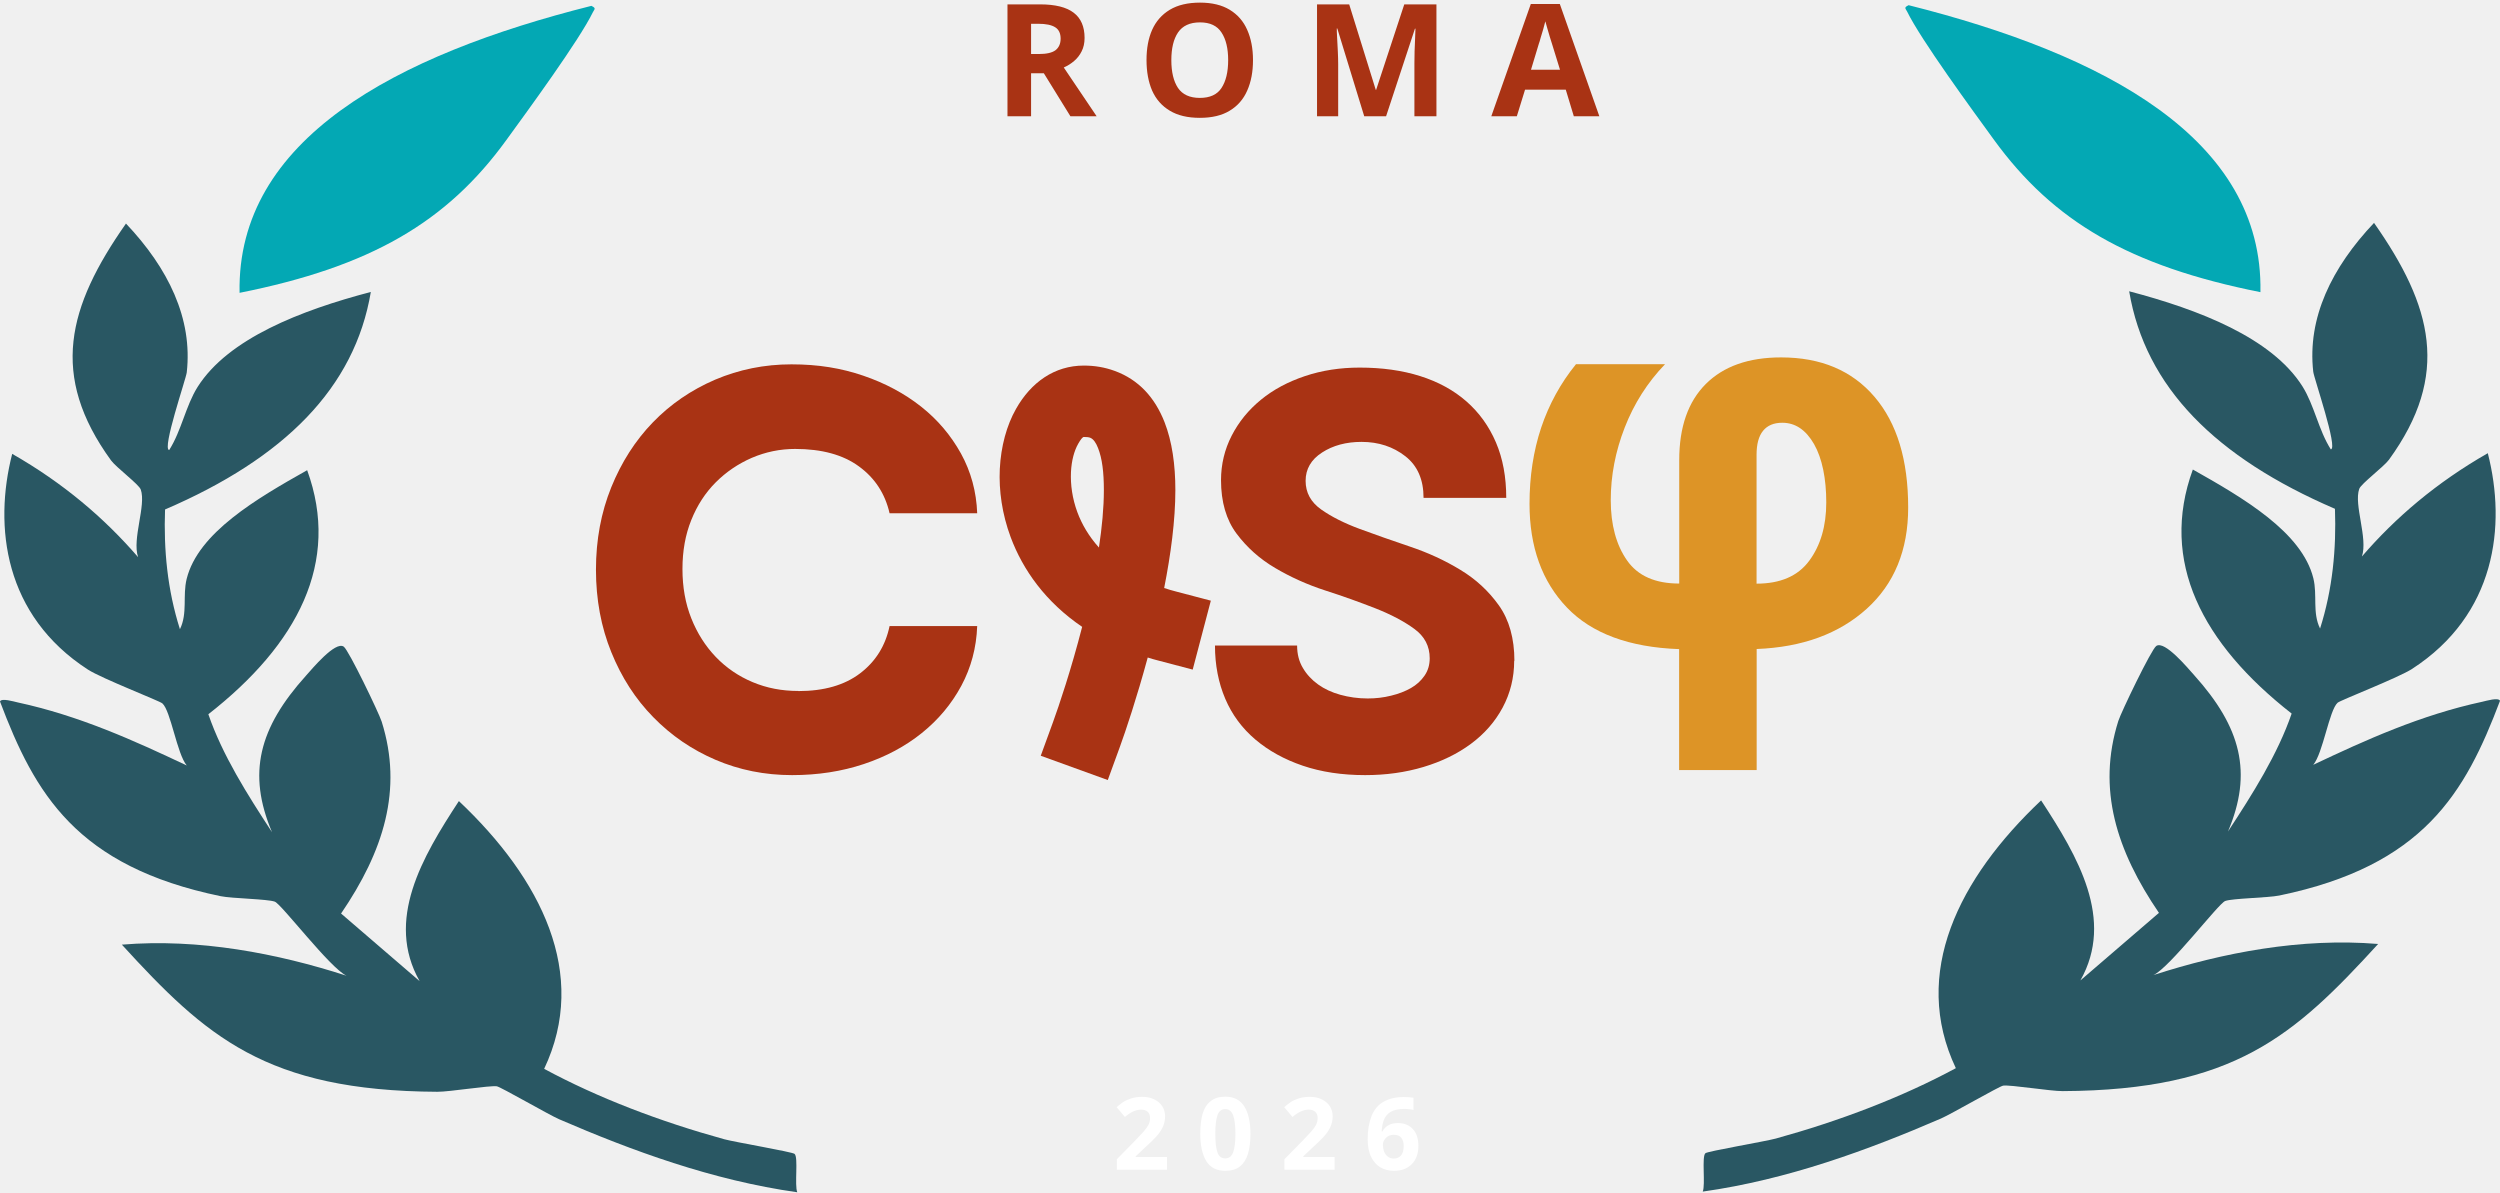
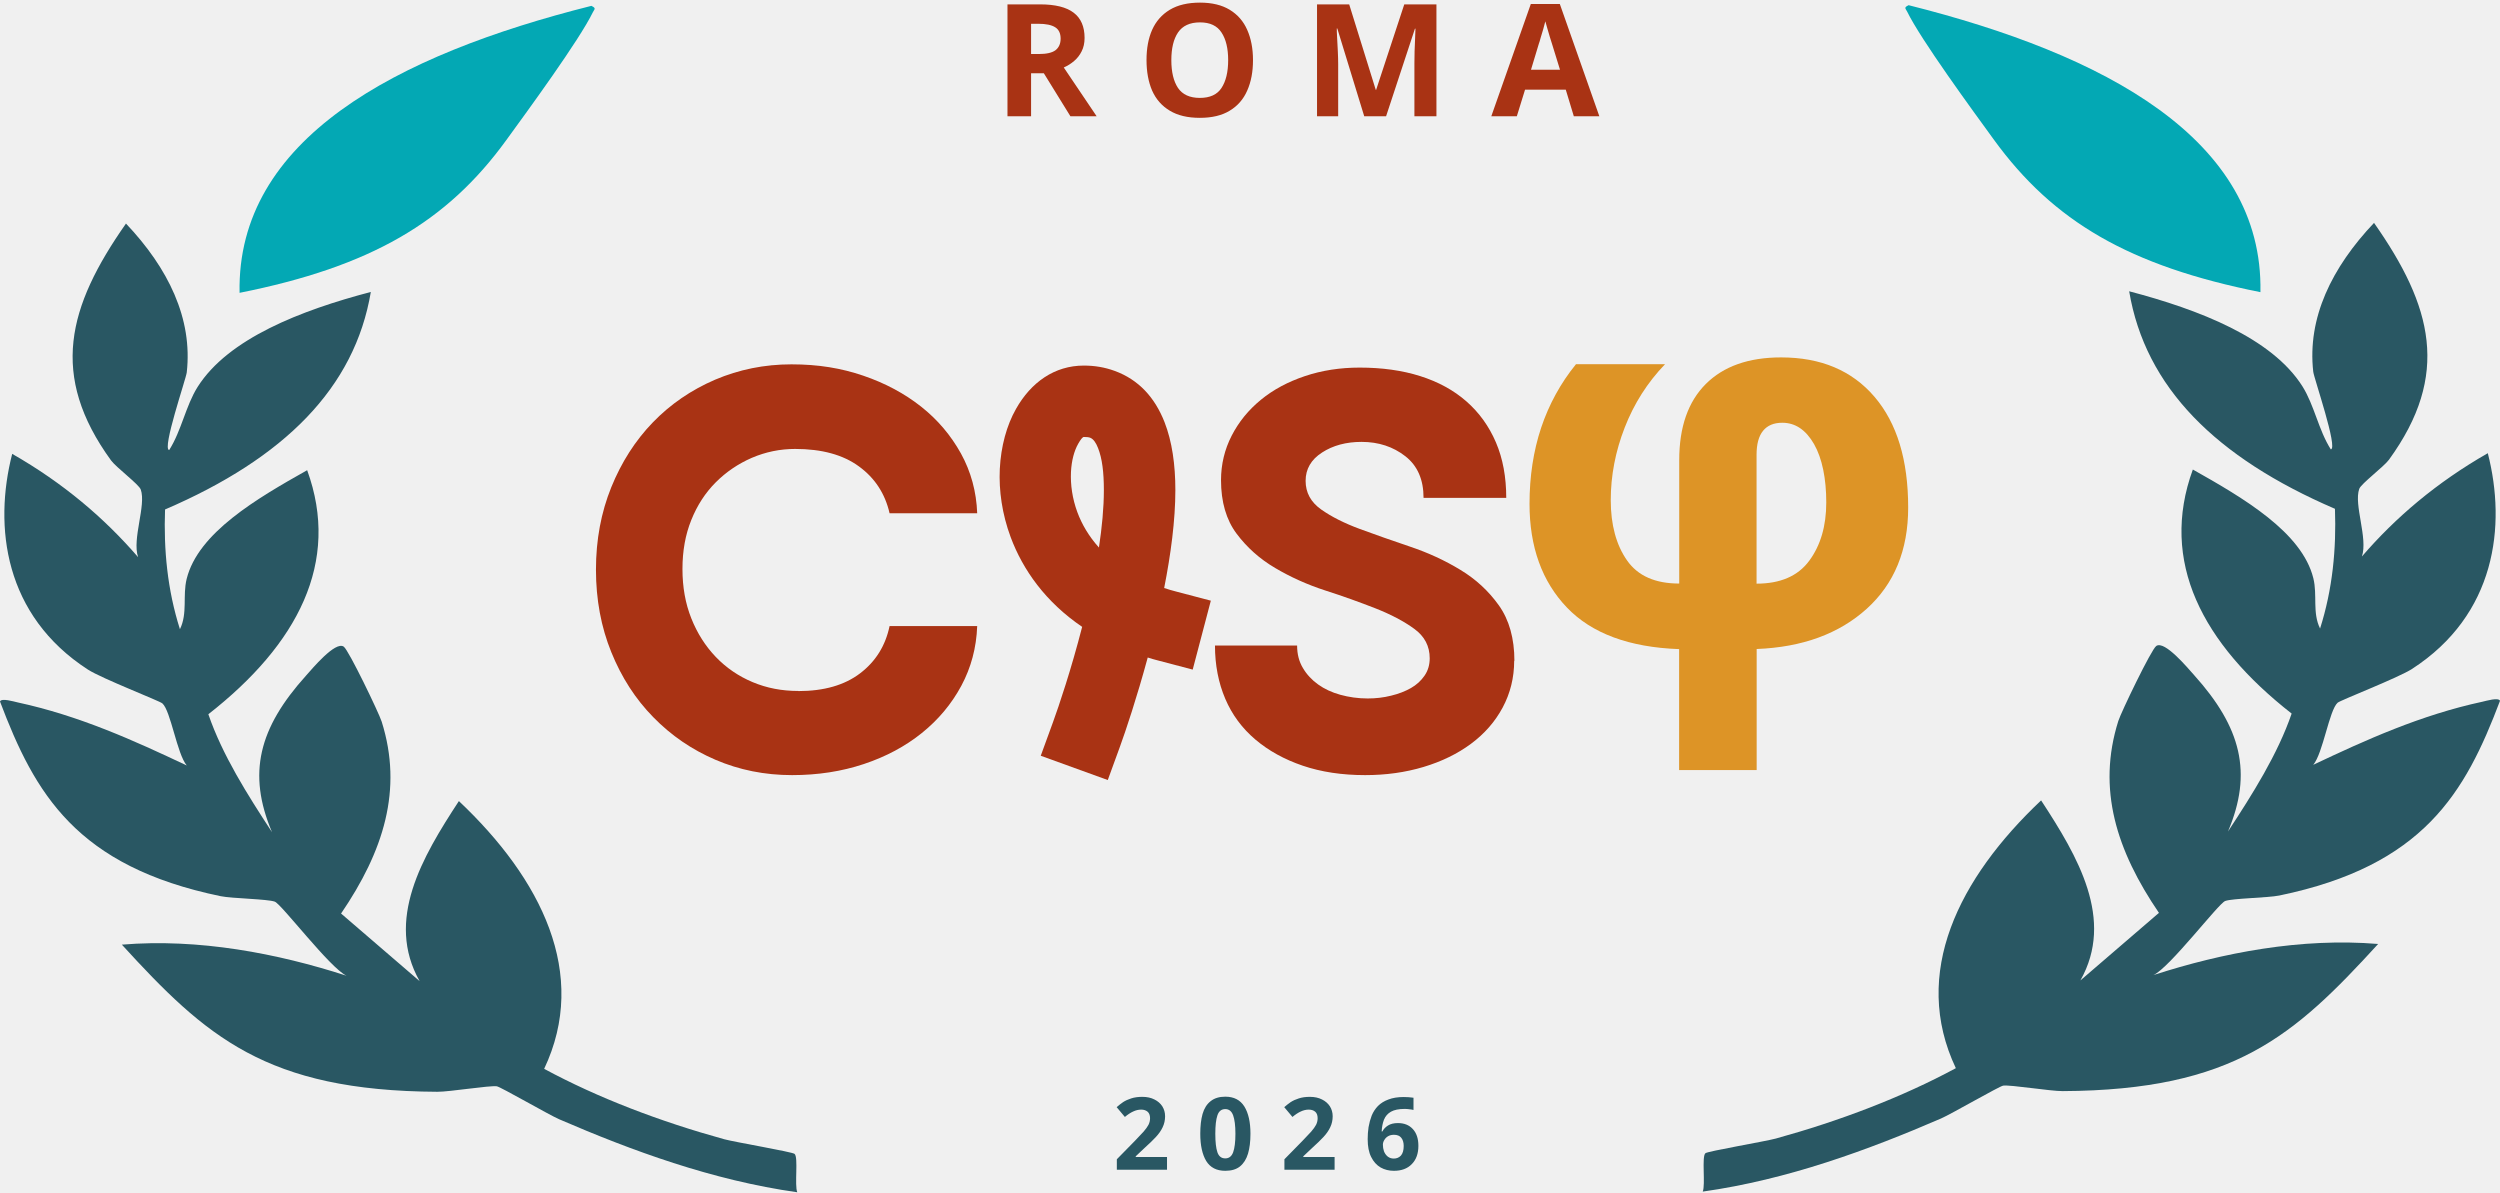
<svg xmlns="http://www.w3.org/2000/svg" width="327.316mm" height="156.099mm" viewBox="0 0 327.316 156.099" version="1.1" id="svg1">
  <defs id="defs1" />
  <g id="layer1" transform="translate(45.26757,-62.41424)">
    <g id="g13" style="display:inline" transform="matrix(1.465025,0,0,1.465025,-163.2753,-68.6313)">
      <g id="Leaf_dx">
        <g id="g2">
          <path class="cls-28" d="m 292.72,109.36 c -3.8,4.01 -5.98,8.51 -5.44,13.31 0.06,0.56 2.24,6.87 1.57,6.94 -1.1,-1.73 -1.47,-3.94 -2.54,-5.64 -2.74,-4.33 -9.24,-6.85 -15.48,-8.49 1.44,8.58 7.74,14.86 18.39,19.44 0.13,3.59 -0.21,7.18 -1.33,10.7 -0.7,-1.42 -0.23,-2.98 -0.6,-4.49 -1.02,-4.13 -6.28,-7.19 -10.77,-9.72 -3,8.22 0.84,15.56 8.83,21.81 -1.25,3.64 -3.48,7.17 -5.69,10.54 2.23,-5.26 1.17,-9.31 -3.02,-13.97 -0.55,-0.61 -2.64,-3.14 -3.39,-2.61 -0.44,0.3 -3.15,5.94 -3.39,6.7 -1.92,6.09 -0.16,11.59 3.63,17.15 l -7.02,6.04 c 3.08,-5.45 -0.22,-11.07 -3.51,-16.09 -7.36,6.95 -11.64,15.45 -7.62,23.93 -4.84,2.61 -10.37,4.71 -16.09,6.29 -0.96,0.26 -6.09,1.13 -6.29,1.31 -0.35,0.3 0.02,2.8 -0.24,3.43 7.6,-1.07 14.81,-3.73 21.29,-6.53 0.9,-0.39 5.22,-2.89 5.56,-2.94 0.66,-0.09 4.24,0.5 5.32,0.49 15.33,-0.08 20.7,-4.96 28.19,-13.15 -6.88,-0.57 -13.9,0.78 -20.08,2.78 1.46,-0.67 5.8,-6.39 6.41,-6.62 0.64,-0.24 3.81,-0.28 4.84,-0.49 12.9,-2.67 16.61,-9.17 19.72,-17.4 -0.13,-0.33 -1.25,0.01 -1.57,0.08 -5.52,1.19 -10.43,3.42 -15.12,5.64 0.87,-1.03 1.43,-4.89 2.18,-5.55 0.24,-0.22 5.43,-2.23 6.65,-3.02 7.48,-4.84 8.44,-12.77 6.77,-19.28 -4.58,2.62 -8.24,5.74 -11.25,9.23 0.55,-1.64 -0.74,-4.62 -0.24,-6.04 0.16,-0.46 2.19,-1.97 2.66,-2.61 5.51,-7.59 3.88,-13.72 -1.33,-21.15 z" id="path1" style="fill:#295763" />
          <path class="cls-33" d="m 251.11,89.92 c -0.46,0.21 -0.25,0.3 -0.12,0.57 1.21,2.49 5.82,8.79 7.74,11.43 5.32,7.33 12.11,11.3 23.83,13.64 0.27,-13.73 -13.97,-21.26 -31.45,-25.65 z" id="path2" style="fill:#03a8b4" />
        </g>
      </g>
      <text class="cls-37" id="roma_text" style="font-weight:600;font-size:14px;font-family:TBJEndgraph-EssentialSemiBold, TBJEndgraph;display:inline;fill:#a93314" x="169.321" y="99.84">
        <tspan class="cls-46" x="169.321" y="99.84" id="tspan2" style="font-style:normal;font-variant:normal;font-weight:600;font-stretch:normal;font-family:TBJEndgraph;-inkscape-font-specification:'TBJEndgraph Semi-Bold'">
                    R O M A
                </tspan>
      </text>
-       <text class="cls-99" id="new_year" x="250" y="193.99" style="font-size:9px;font-family:TBJEndgraph;fill:#fff">
+       <text class="cls-99" id="new_year" x="250" y="193.99" style="font-size:9px;font-family:TBJEndgraph;fill:#295763">
        <tspan class="cls-99" x="180" y="193.99" id="tspan2" style="font-style:normal;font-variant:normal;font-weight:600;font-stretch:normal;font-family:TBJEndgraph;-inkscape-font-specification:'TBJEndgraph Semi-Bold'">
                    2 0 2 6
                </tspan>
      </text>
      <g id="Leaf_sx">
        <g id="g9">
          <path class="cls-28" d="m 91.8,109.42 c 3.8,4.01 5.98,8.51 5.44,13.31 -0.06,0.56 -2.24,6.87 -1.57,6.94 1.1,-1.73 1.47,-3.94 2.54,-5.64 2.74,-4.33 9.24,-6.85 15.48,-8.49 -1.44,8.58 -7.74,14.86 -18.39,19.44 -0.13,3.59 0.21,7.18 1.33,10.7 0.7,-1.42 0.23,-2.98 0.6,-4.49 1.02,-4.13 6.28,-7.19 10.77,-9.72 3,8.22 -0.84,15.56 -8.83,21.81 1.25,3.64 3.48,7.17 5.69,10.54 -2.23,-5.26 -1.17,-9.31 3.02,-13.97 0.55,-0.61 2.64,-3.14 3.39,-2.61 0.44,0.3 3.15,5.94 3.39,6.7 1.92,6.09 0.16,11.59 -3.63,17.15 l 7.02,6.04 c -3.08,-5.45 0.22,-11.07 3.51,-16.09 7.36,6.95 11.64,15.45 7.62,23.93 4.84,2.61 10.37,4.71 16.09,6.29 0.96,0.26 6.09,1.13 6.29,1.31 0.35,0.3 -0.02,2.8 0.24,3.43 -7.6,-1.07 -14.81,-3.73 -21.29,-6.53 -0.9,-0.39 -5.22,-2.89 -5.56,-2.94 -0.66,-0.09 -4.24,0.5 -5.32,0.49 -15.33,-0.08 -20.7,-4.96 -28.19,-13.15 6.88,-0.57 13.9,0.78 20.08,2.78 -1.46,-0.67 -5.8,-6.39 -6.41,-6.62 -0.64,-0.24 -3.81,-0.28 -4.84,-0.49 -12.9,-2.67 -16.61,-9.17 -19.72,-17.4 0.13,-0.33 1.25,0.01 1.57,0.08 5.52,1.19 10.43,3.42 15.12,5.64 -0.87,-1.03 -1.43,-4.89 -2.18,-5.55 -0.24,-0.22 -5.43,-2.23 -6.65,-3.02 -7.48,-4.84 -8.44,-12.77 -6.77,-19.28 4.58,2.62 8.24,5.74 11.25,9.23 -0.55,-1.64 0.74,-4.62 0.24,-6.04 -0.16,-0.46 -2.19,-1.97 -2.66,-2.61 -5.51,-7.59 -3.88,-13.72 1.33,-21.15 z" id="path8" style="fill:#295763" />
          <path class="cls-33" d="m 133.41,89.98 c 0.46,0.21 0.25,0.3 0.12,0.57 -1.21,2.49 -5.82,8.79 -7.74,11.43 -5.32,7.33 -12.11,11.3 -23.83,13.64 -0.27,-13.73 13.97,-21.26 31.45,-25.65 z" id="path9" style="fill:#03a8b4" />
        </g>
      </g>
      <g id="CIS">
        <path class="cls-62" d="m 151.89,151.21 c 2.3,0 4.14,-0.53 5.53,-1.59 1.39,-1.06 2.26,-2.46 2.63,-4.22 h 7.83 c -0.07,1.94 -0.55,3.72 -1.42,5.34 -0.88,1.63 -2.05,3.03 -3.53,4.22 -1.48,1.19 -3.2,2.11 -5.18,2.77 -1.98,0.66 -4.11,0.99 -6.41,0.99 -2.45,0 -4.73,-0.46 -6.85,-1.37 -2.12,-0.91 -3.97,-2.18 -5.56,-3.81 -1.59,-1.62 -2.84,-3.56 -3.75,-5.81 -0.91,-2.24 -1.37,-4.7 -1.37,-7.37 0,-2.67 0.46,-5.12 1.37,-7.37 0.91,-2.24 2.15,-4.18 3.72,-5.8 1.57,-1.62 3.42,-2.89 5.56,-3.81 2.14,-0.91 4.41,-1.37 6.82,-1.37 2.41,0 4.44,0.34 6.41,1.01 1.97,0.67 3.7,1.6 5.18,2.77 1.48,1.17 2.66,2.57 3.56,4.19 0.89,1.62 1.38,3.4 1.45,5.34 h -7.83 c -0.4,-1.75 -1.31,-3.15 -2.74,-4.19 -1.42,-1.04 -3.32,-1.56 -5.7,-1.56 -1.35,0 -2.64,0.27 -3.86,0.79 -1.22,0.53 -2.3,1.26 -3.23,2.19 -0.93,0.93 -1.66,2.05 -2.19,3.37 -0.53,1.31 -0.79,2.77 -0.79,4.38 0,1.61 0.26,3.08 0.79,4.41 0.53,1.33 1.26,2.48 2.19,3.45 0.93,0.97 2.03,1.72 3.29,2.25 1.26,0.53 2.62,0.79 4.08,0.79 z" id="path10" style="fill:#a93314" />
        <path class="cls-62" d="m 185.68,142.32 3.08,0.81 -1.62,6.16 -3.08,-0.81 c -0.32,-0.08 -0.63,-0.17 -0.94,-0.27 -0.97,3.58 -1.97,6.56 -2.48,7.96 l -1.09,2.99 -5.99,-2.17 1.09,-2.99 c 0.53,-1.45 1.63,-4.72 2.61,-8.53 -3.26,-2.21 -5.3,-5.09 -6.39,-8.02 -0.77,-2.07 -1.06,-4.17 -0.97,-6.08 0.1,-2.03 0.61,-3.9 1.45,-5.38 1.34,-2.38 3.45,-3.87 6.06,-3.87 0.98,0 1.89,0.16 2.74,0.47 2.18,0.79 3.61,2.4 4.47,4.58 0.68,1.74 0.97,3.82 0.97,6.08 0,2.7 -0.41,5.75 -1,8.75 0.35,0.12 0.71,0.22 1.09,0.32 z m -6.92,-3.94 c 0.27,-1.79 0.44,-3.54 0.44,-5.13 0,-1.59 -0.15,-2.83 -0.52,-3.76 -0.19,-0.49 -0.42,-0.81 -0.7,-0.92 -0.13,-0.05 -0.31,-0.07 -0.57,-0.07 -0.11,0 -0.29,0.23 -0.5,0.6 -0.37,0.65 -0.6,1.53 -0.65,2.54 -0.05,1.13 0.12,2.36 0.57,3.58 0.4,1.08 1.03,2.16 1.92,3.15 z" id="path11" style="fill:#a93314" />
        <path class="cls-62" d="m 215.87,148.49 c 0,1.52 -0.35,2.92 -1.03,4.19 -0.68,1.27 -1.63,2.35 -2.83,3.24 -1.2,0.89 -2.61,1.58 -4.24,2.07 -1.63,0.49 -3.37,0.73 -5.22,0.73 -2.07,0 -3.92,-0.28 -5.57,-0.84 -1.65,-0.56 -3.06,-1.34 -4.24,-2.34 -1.18,-1 -2.08,-2.21 -2.69,-3.64 -0.61,-1.43 -0.92,-3.02 -0.92,-4.76 h 7.34 c 0,0.76 0.17,1.43 0.52,2.01 0.34,0.58 0.8,1.07 1.36,1.47 0.56,0.4 1.22,0.71 1.98,0.92 0.76,0.21 1.58,0.33 2.45,0.33 0.72,0 1.42,-0.08 2.09,-0.25 0.67,-0.16 1.26,-0.39 1.77,-0.68 0.51,-0.29 0.91,-0.66 1.22,-1.11 0.31,-0.45 0.46,-0.97 0.46,-1.55 0,-1.09 -0.46,-1.97 -1.39,-2.64 -0.92,-0.67 -2.08,-1.28 -3.45,-1.82 -1.38,-0.54 -2.87,-1.08 -4.49,-1.6 -1.61,-0.52 -3.11,-1.2 -4.48,-2.01 -1.38,-0.81 -2.53,-1.84 -3.45,-3.07 -0.92,-1.23 -1.39,-2.83 -1.39,-4.78 0,-1.41 0.32,-2.74 0.95,-3.97 0.63,-1.23 1.5,-2.3 2.61,-3.21 1.11,-0.91 2.42,-1.61 3.94,-2.12 1.52,-0.51 3.15,-0.76 4.89,-0.76 1.99,0 3.8,0.25 5.41,0.76 1.61,0.51 2.99,1.26 4.13,2.26 1.14,1 2.02,2.22 2.64,3.67 0.62,1.45 0.92,3.1 0.92,4.95 h -7.39 c 0,-1.63 -0.54,-2.87 -1.63,-3.72 -1.09,-0.85 -2.39,-1.28 -3.91,-1.28 -1.38,0 -2.56,0.32 -3.53,0.95 -0.98,0.63 -1.47,1.48 -1.47,2.53 0,1.05 0.46,1.9 1.39,2.56 0.92,0.65 2.07,1.23 3.45,1.74 1.38,0.51 2.87,1.03 4.49,1.58 1.61,0.54 3.11,1.23 4.49,2.07 1.38,0.83 2.53,1.89 3.45,3.18 0.92,1.29 1.39,2.95 1.39,4.97 z" id="path12" style="fill:#a93314" />
      </g>
      <path class="cls-47" d="m 230.61,158.28 v -10.82 c -4.46,-0.16 -7.81,-1.4 -10.03,-3.72 -2.22,-2.32 -3.34,-5.41 -3.34,-9.26 0,-2.46 0.35,-4.73 1.04,-6.81 0.7,-2.08 1.73,-3.97 3.11,-5.67 h 7.96 c -1.57,1.63 -2.77,3.52 -3.6,5.65 -0.83,2.13 -1.25,4.3 -1.25,6.5 0,2.2 0.49,4.01 1.46,5.39 0.97,1.38 2.52,2.06 4.66,2.06 v -11.04 c 0,-2.94 0.79,-5.21 2.37,-6.79 1.58,-1.58 3.82,-2.38 6.73,-2.38 3.56,0 6.34,1.17 8.35,3.52 2.01,2.35 3.01,5.65 3.01,9.9 0,3.8 -1.24,6.82 -3.71,9.05 -2.47,2.23 -5.75,3.43 -9.83,3.59 v 10.82 h -6.92 z m 6.91,-16.67 c 2.14,0 3.71,-0.68 4.72,-2.05 1.01,-1.37 1.52,-3.1 1.52,-5.21 0,-2.11 -0.36,-3.93 -1.09,-5.21 -0.73,-1.27 -1.67,-1.91 -2.84,-1.91 -0.76,0 -1.33,0.24 -1.72,0.72 -0.39,0.48 -0.58,1.19 -0.58,2.15 v 11.5 z" id="phi" style="fill:#dd9426" />
    </g>
  </g>
</svg>
